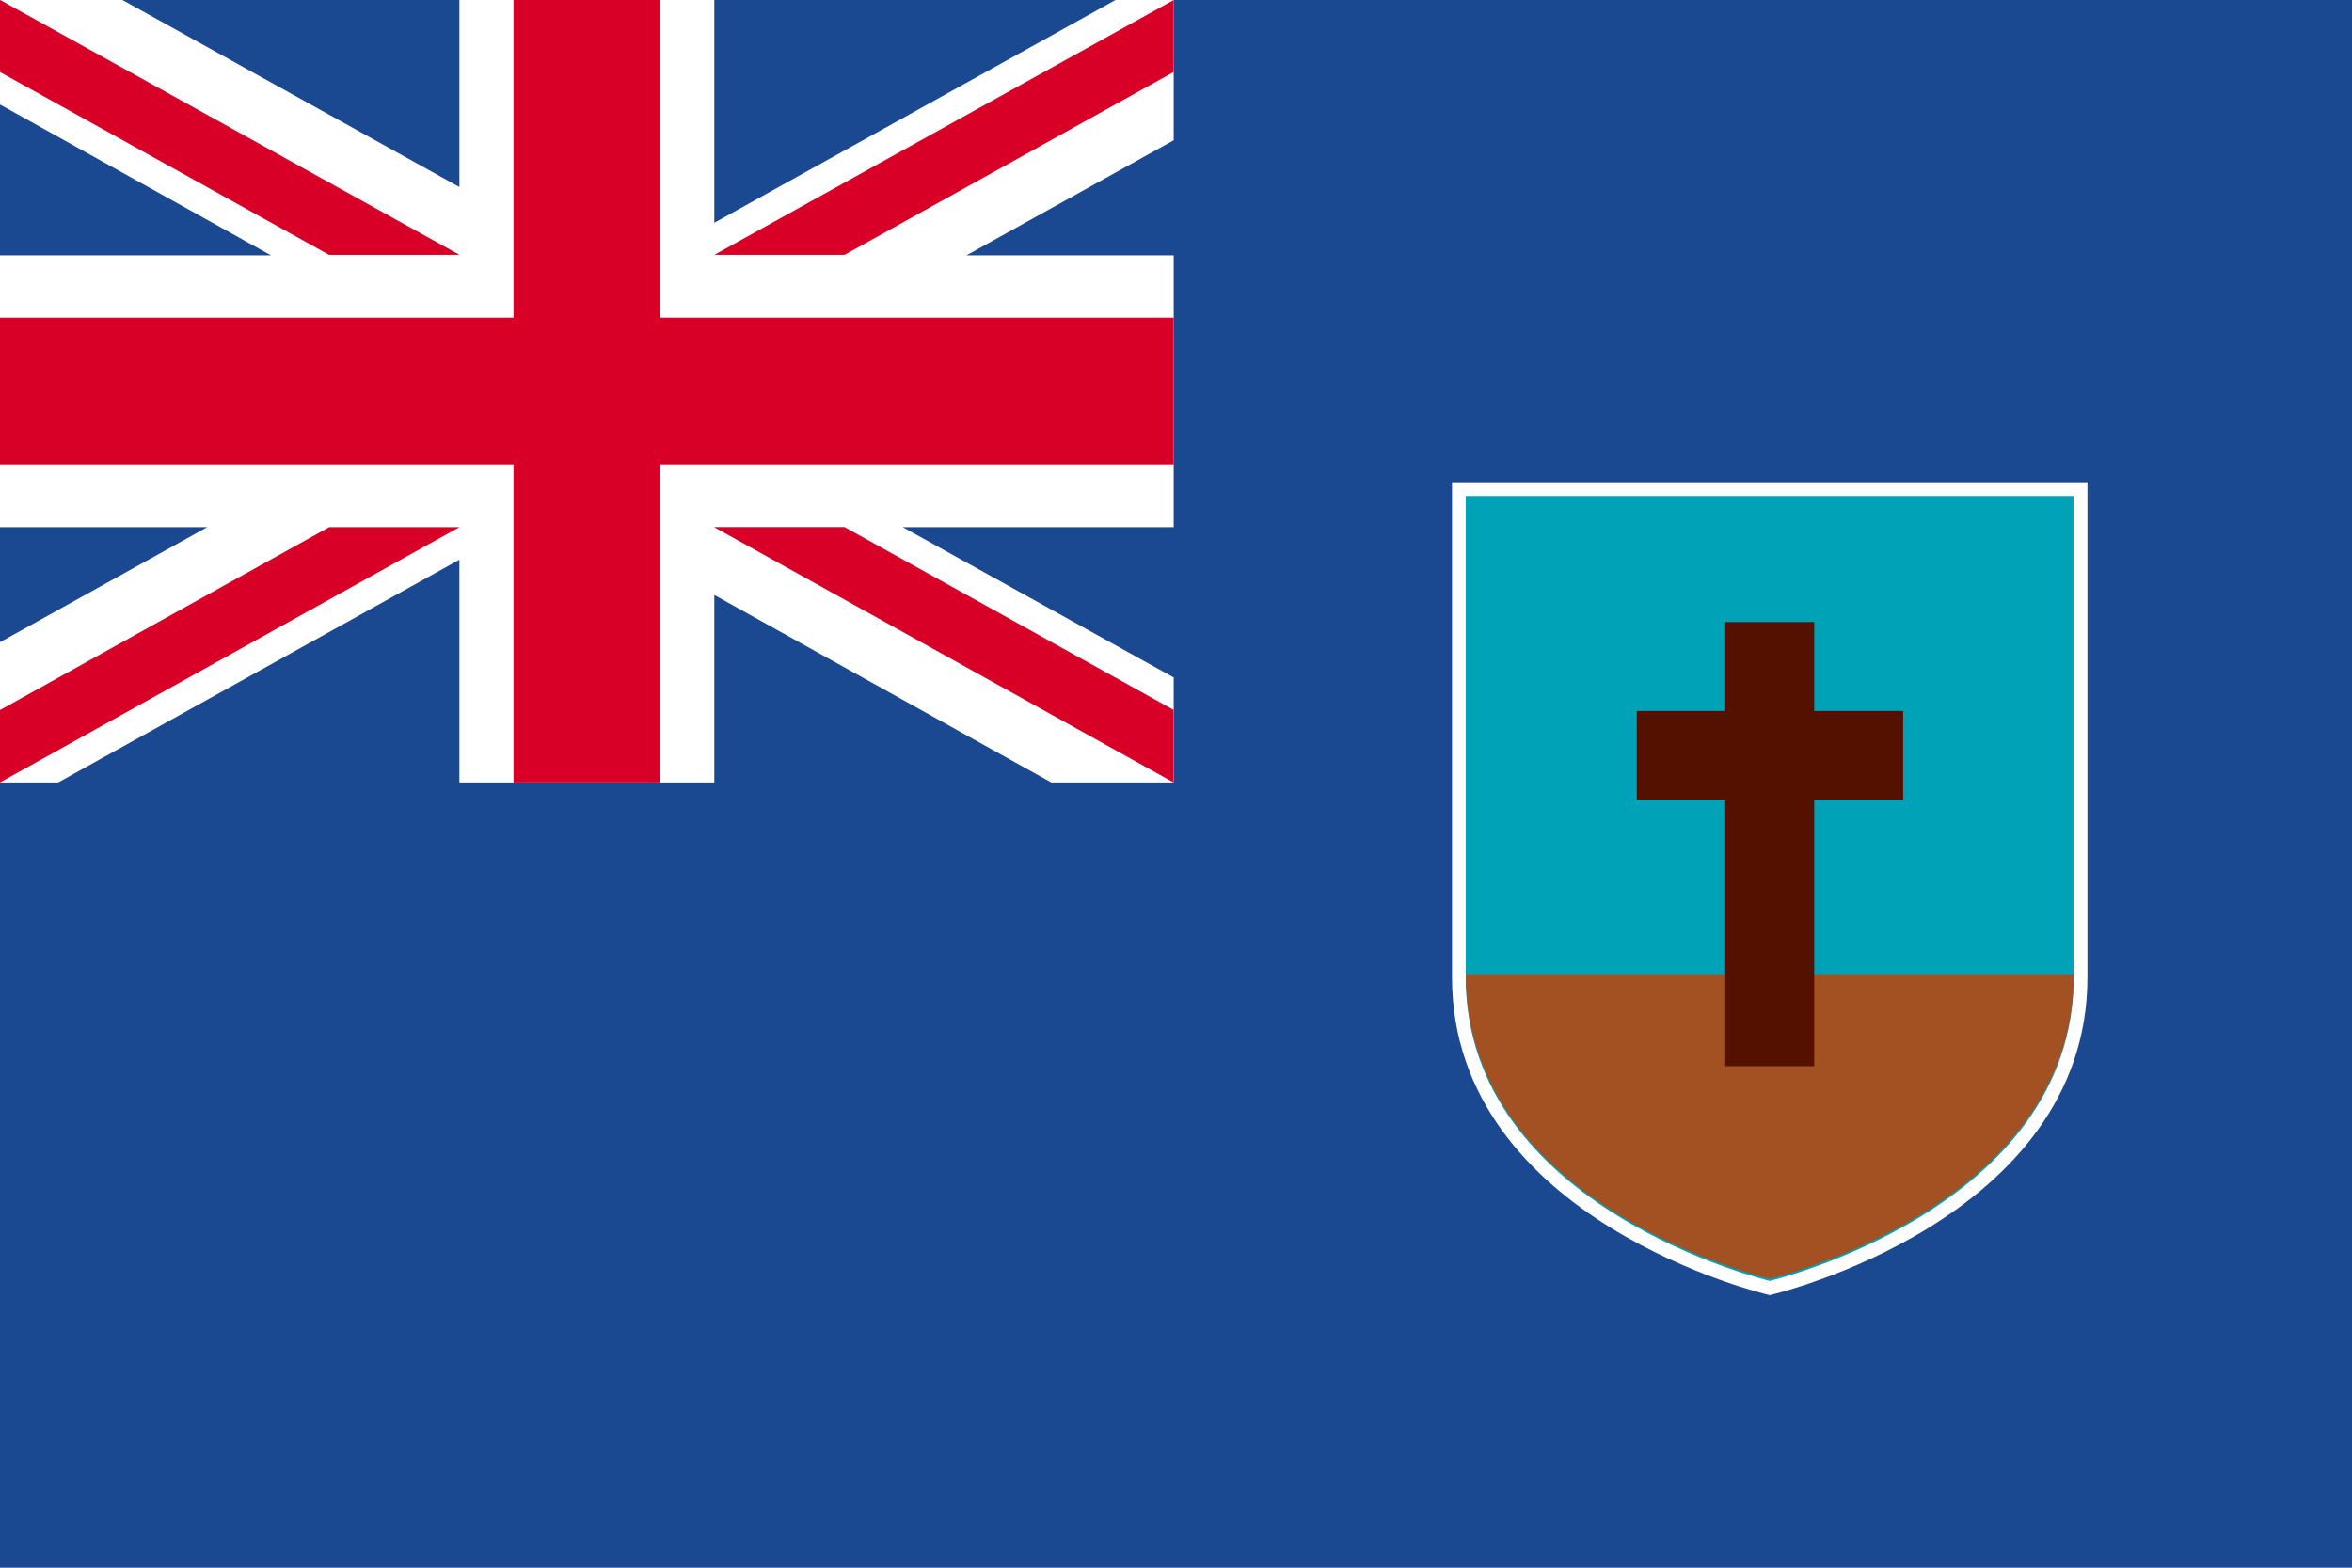
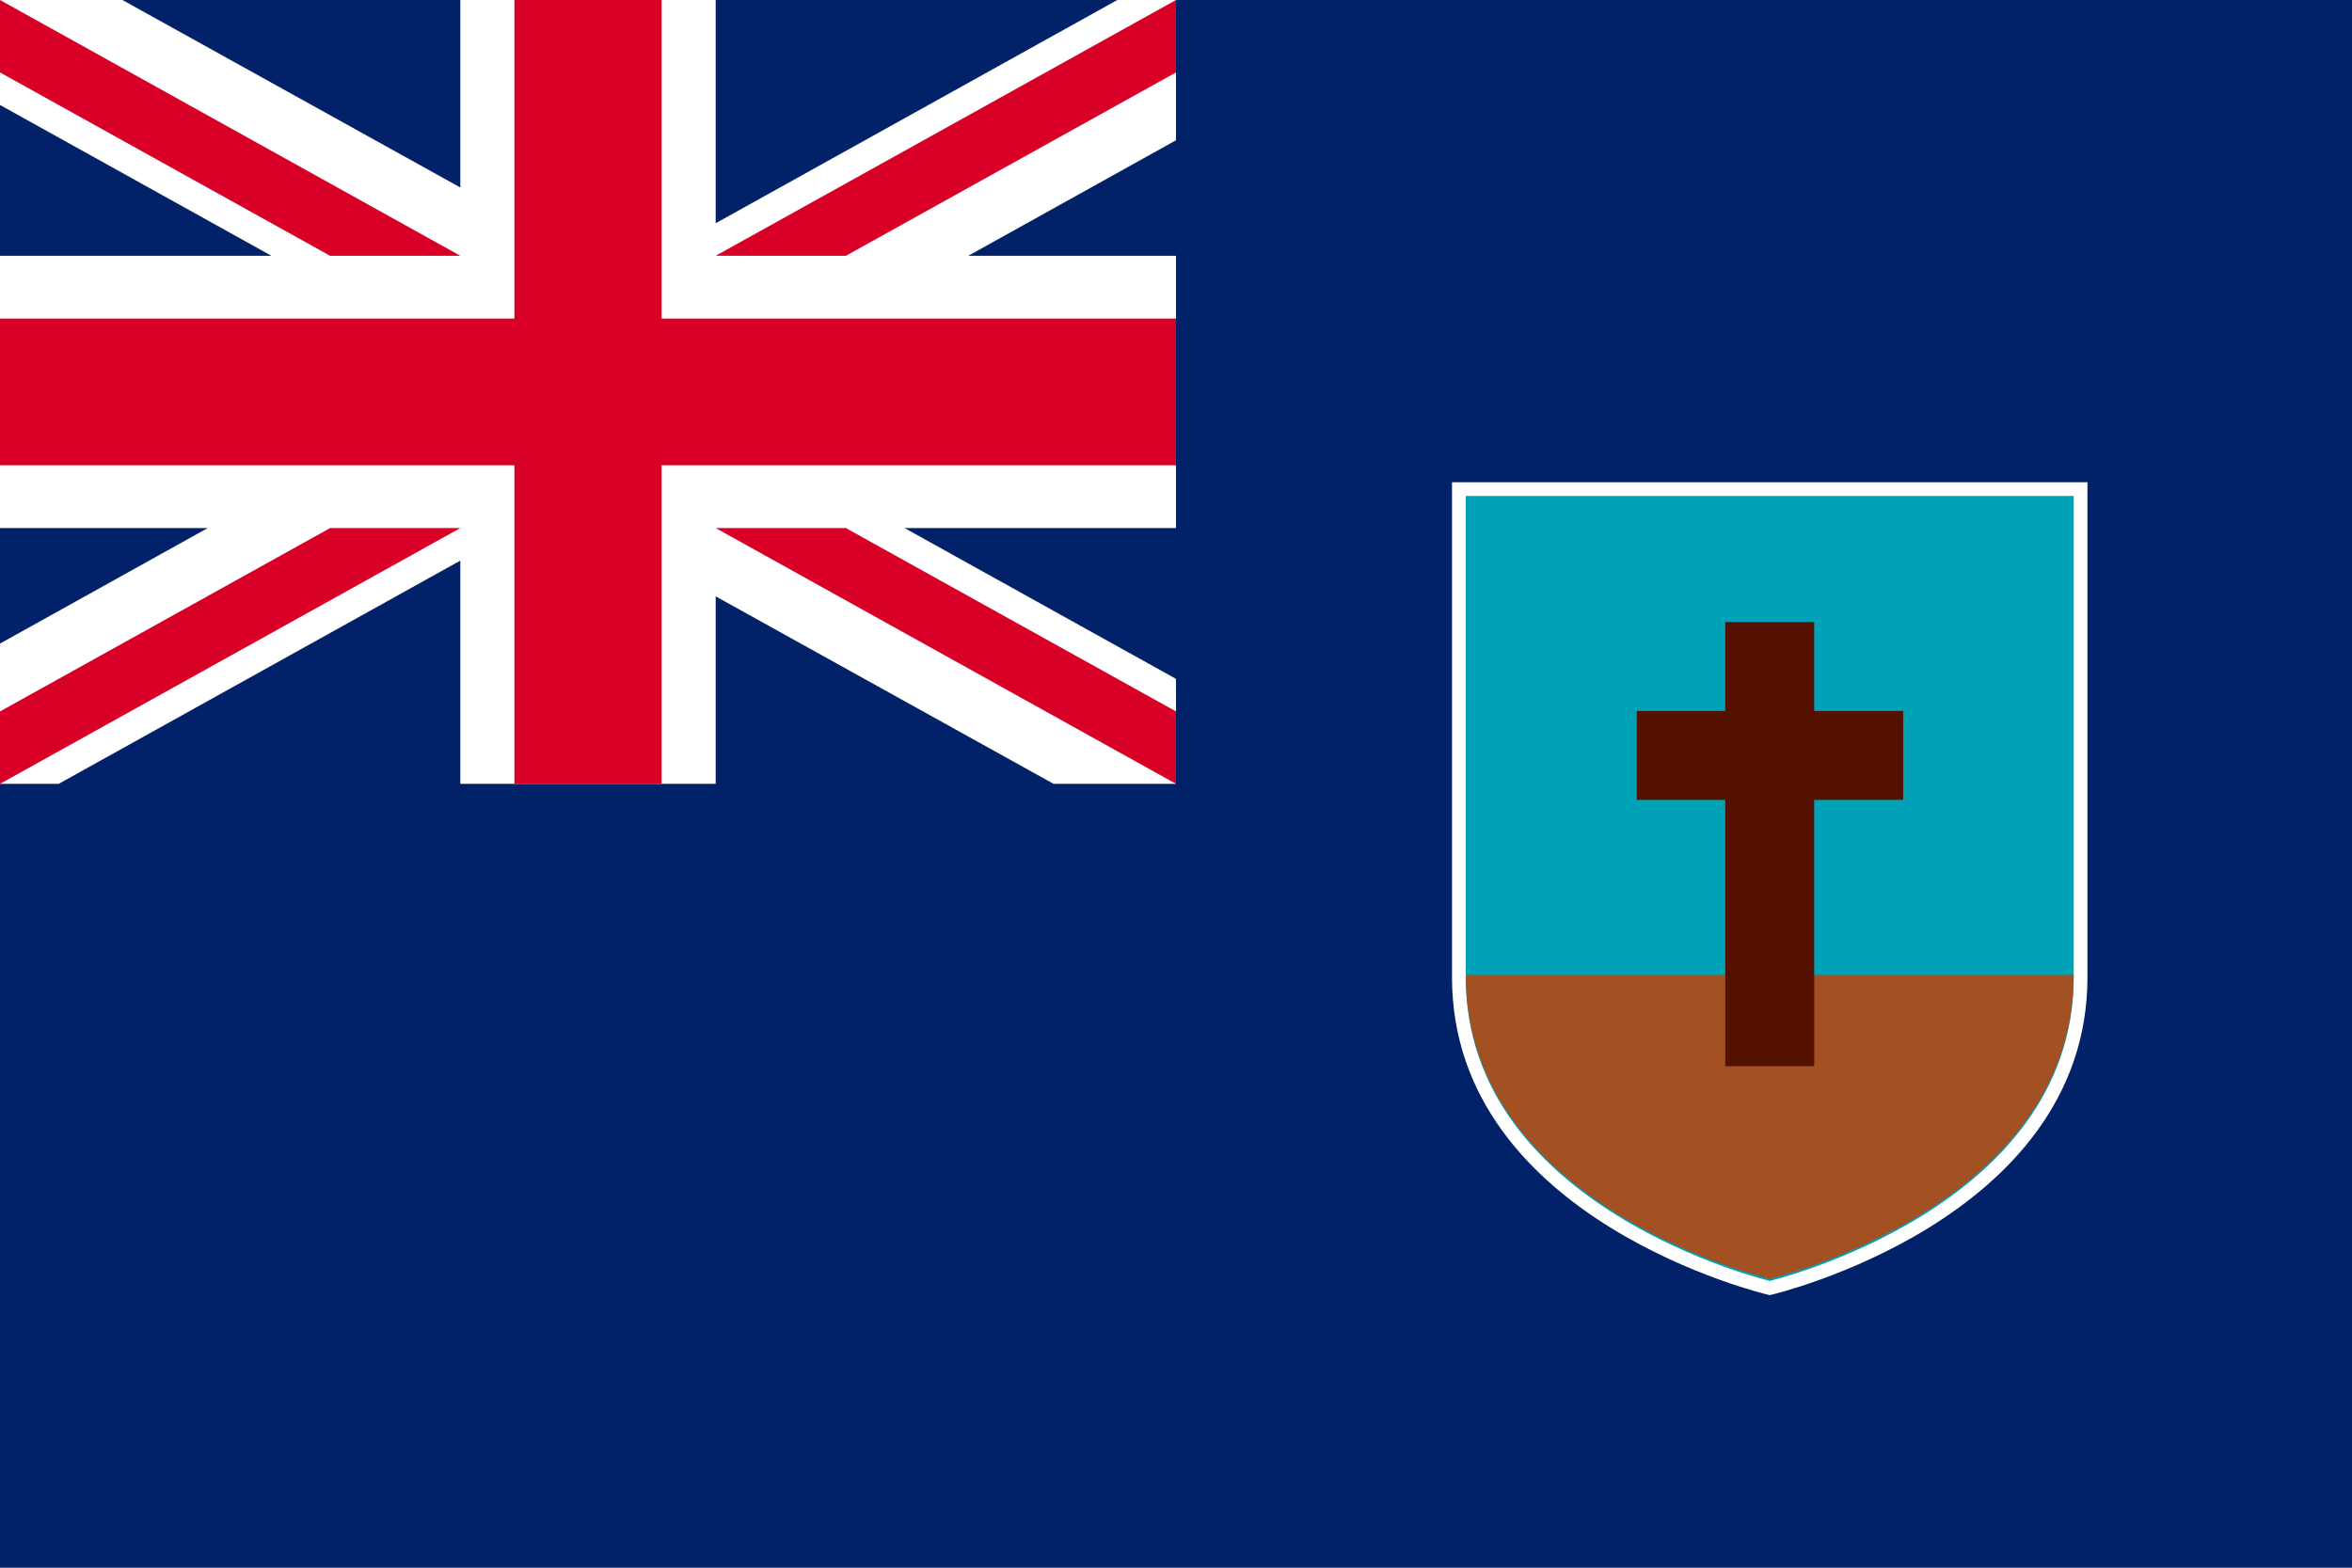
<svg xmlns="http://www.w3.org/2000/svg" version="1.1" viewBox="0 0 513 342">
-   <rect y="0" fill="#1B4991" width="513" height="342" />
-   <path fill="#00A2B8" stroke="#FFFFFF" stroke-width="3" d="M318.2,106.7v106.5c0,51.9,67.8,67.8,67.8,67.8s67.8-15.9,67.8-67.8V106.7H318.2z" />
-   <path fill="#A35023" d="M319.7,212.7c0,50.8,66.3,66.3,66.3,66.3s66.3-15.6,66.3-66.3H319.7L319.7,212.7z" />
-   <polygon fill="#551100" points="415.1,155.1 395.7,155.1 395.7,135.7 376.3,135.7 376.3,155.1 357,155.1 357,174.5 376.3,174.5 376.3,232.6  395.7,232.6 395.7,174.5 415.1,174.5 " />
-   <polygon fill="#FFFFFF" points="256,0 256,30.6 210.8,55.7 256,55.7 256,115 196.9,115 256,147.8 256,170.7 229.3,170.7 155.8,129.8  155.8,170.7 100.2,170.7 100.2,122.1 12.7,170.7 0,170.7 0,140.1 45.2,115 0,115 0,55.7 59.1,55.7 0,22.8 0,0 26.7,0 100.2,40.8  100.2,0 155.8,0 155.8,48.6 243.3,0 " />
-   <polygon fill="#D80027" points="144,0 112,0 112,69.3 0,69.3 0,101.3 112,101.3 112,170.7 144,170.7 144,101.3 256,101.3 256,69.3  144,69.3 " />
-   <polygon fill="#0052B4" points="155.8,115 256,170.7 256,154.9 184.2,115 " />
-   <polygon fill="#FFFFFF" points="155.8,115 256,170.7 256,154.9 184.2,115 " />
-   <polygon fill="#D80027" points="155.8,115 256,170.7 256,154.9 184.2,115  " />
-   <polygon fill="#D80027" points="71.8,115 0,154.9 0,170.7 0,170.7 100.2,115  " />
-   <polygon fill="#0052B4" points="100.2,55.6 0,0 0,15.7 71.8,55.6 " />
-   <polygon fill="#FFFFFF" points="100.2,55.6 0,0 0,15.7 71.8,55.6 " />
-   <polygon fill="#D80027" points="100.2,55.6 0,0 0,15.7 71.8,55.6  " />
-   <polygon fill="#D80027" points="184.2,55.6 256,15.7 256,0 256,0 155.8,55.6  " />
+   <rect y="0" fill="#012169" width="513" height="342" />
+   <g>
+     <path fill="#00A2B8" stroke="#FFFFFF" stroke-width="3" d="M318.2,106.7v106.5c0,51.9,67.8,67.8,67.8,67.8s67.8-15.9,67.8-67.8V106.7H318.2z" />
+     <path fill="#A35023" d="M319.7,212.7c0,50.8,66.3,66.3,66.3,66.3s66.3-15.6,66.3-66.3H319.7L319.7,212.7z" />
+     <polygon fill="#551100" points="415.1,155.1 395.7,155.1 395.7,135.7 376.3,135.7 376.3,155.1 357,155.1 357,174.5 376.3,174.5 376.3,232.6   395.7,232.6 395.7,174.5 415.1,174.5 " />
+   </g>
+   <g>
+     <rect fill="#012169" width="256.5" height="171" />
+     <g fill="#FFFFFF">
+       <polygon points="256.5,0 256.5,30.6 211.2,55.8 256.5,55.8 256.5,115.2 197.3,115.2 256.5,148.1 256.5,171 229.8,171    156.1,130.1 156.1,171 100.4,171 100.4,122.3 12.8,171 0,171 0,140.4 45.3,115.2 0,115.2 0,55.8 59.2,55.8 0,22.9 0,0 26.7,0    100.4,40.9 100.4,0 156.1,0 156.1,48.7 243.7,0 " />
+       <polygon points="156.1,115.2 256.5,171 256.5,155.2 184.5,115.2 " />
+       <polygon points="100.4,55.8 0,0 0,15.8 72,55.8 " />
+     </g>
+     <g fill="#D80027">
+       <polygon points="144.3,0 112.2,0 112.2,69.5 0,69.5 0,101.5 112.2,101.5 112.2,171 144.3,171 144.3,101.5 256.5,101.5    256.5,69.5 144.3,69.5 " />
+       <polygon points="156.1,115.2 256.5,171 256.5,155.2 184.5,115.2  " />
+       <polygon points="72,115.2 0,155.2 0,171 0,171 100.4,115.2  " />
+       <polygon points="100.4,55.8 0,0 0,15.8 72,55.8  " />
+       <polygon points="184.5,55.8 256.5,15.8 256.5,0 256.5,0 156.1,55.8  " />
+     </g>
+   </g>
</svg>
